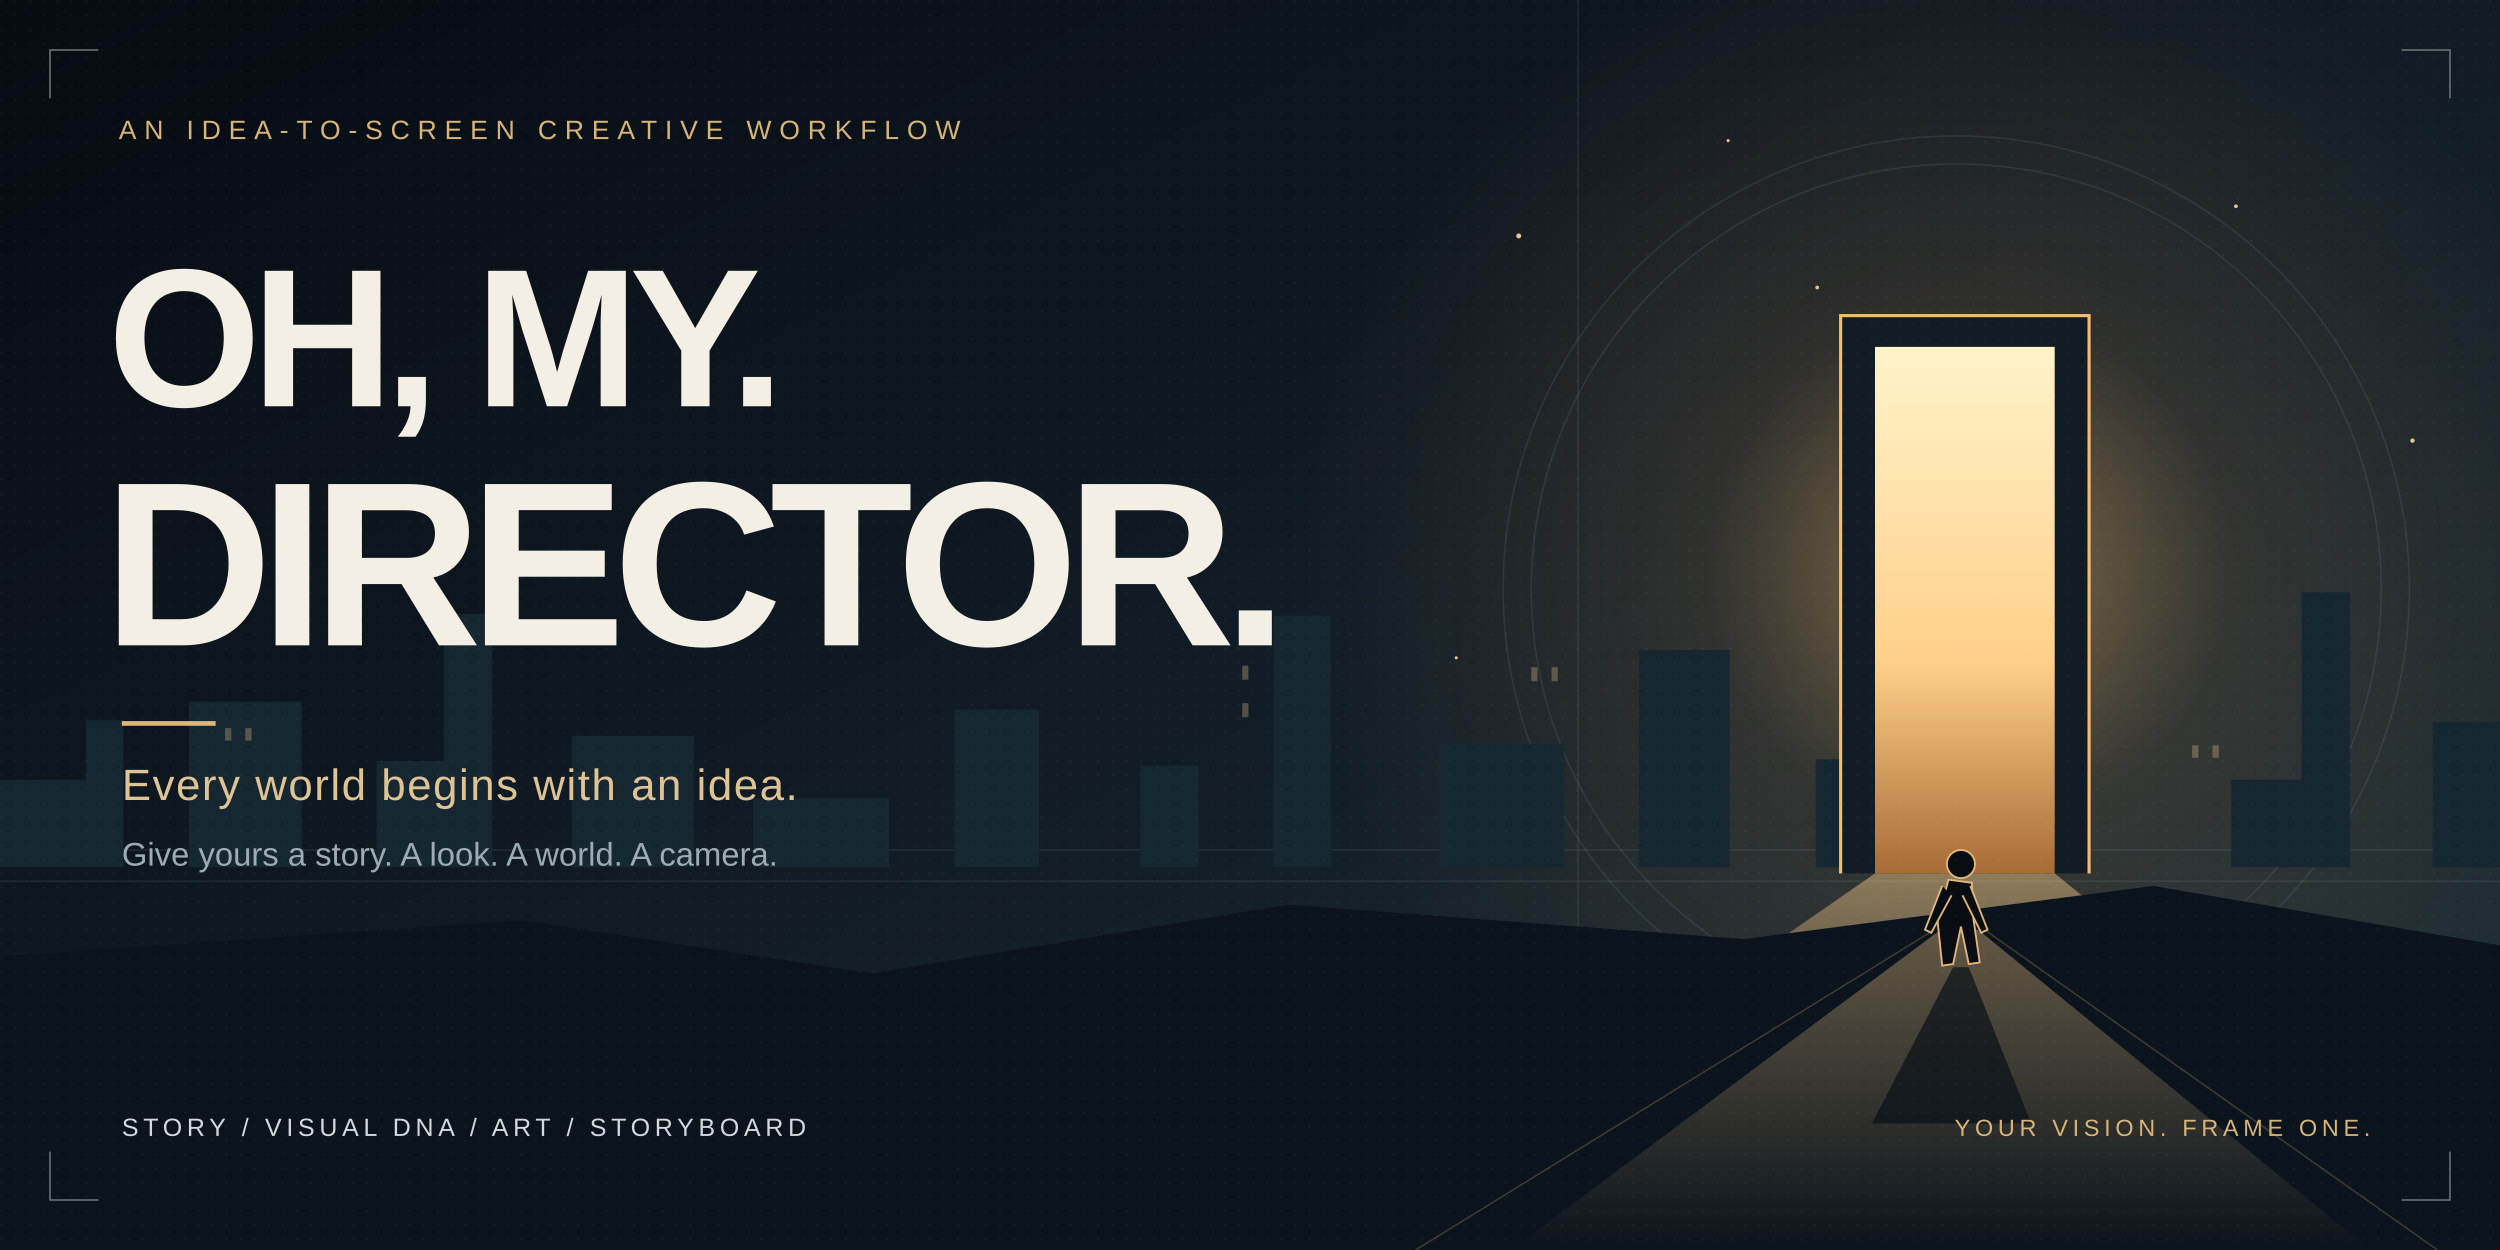
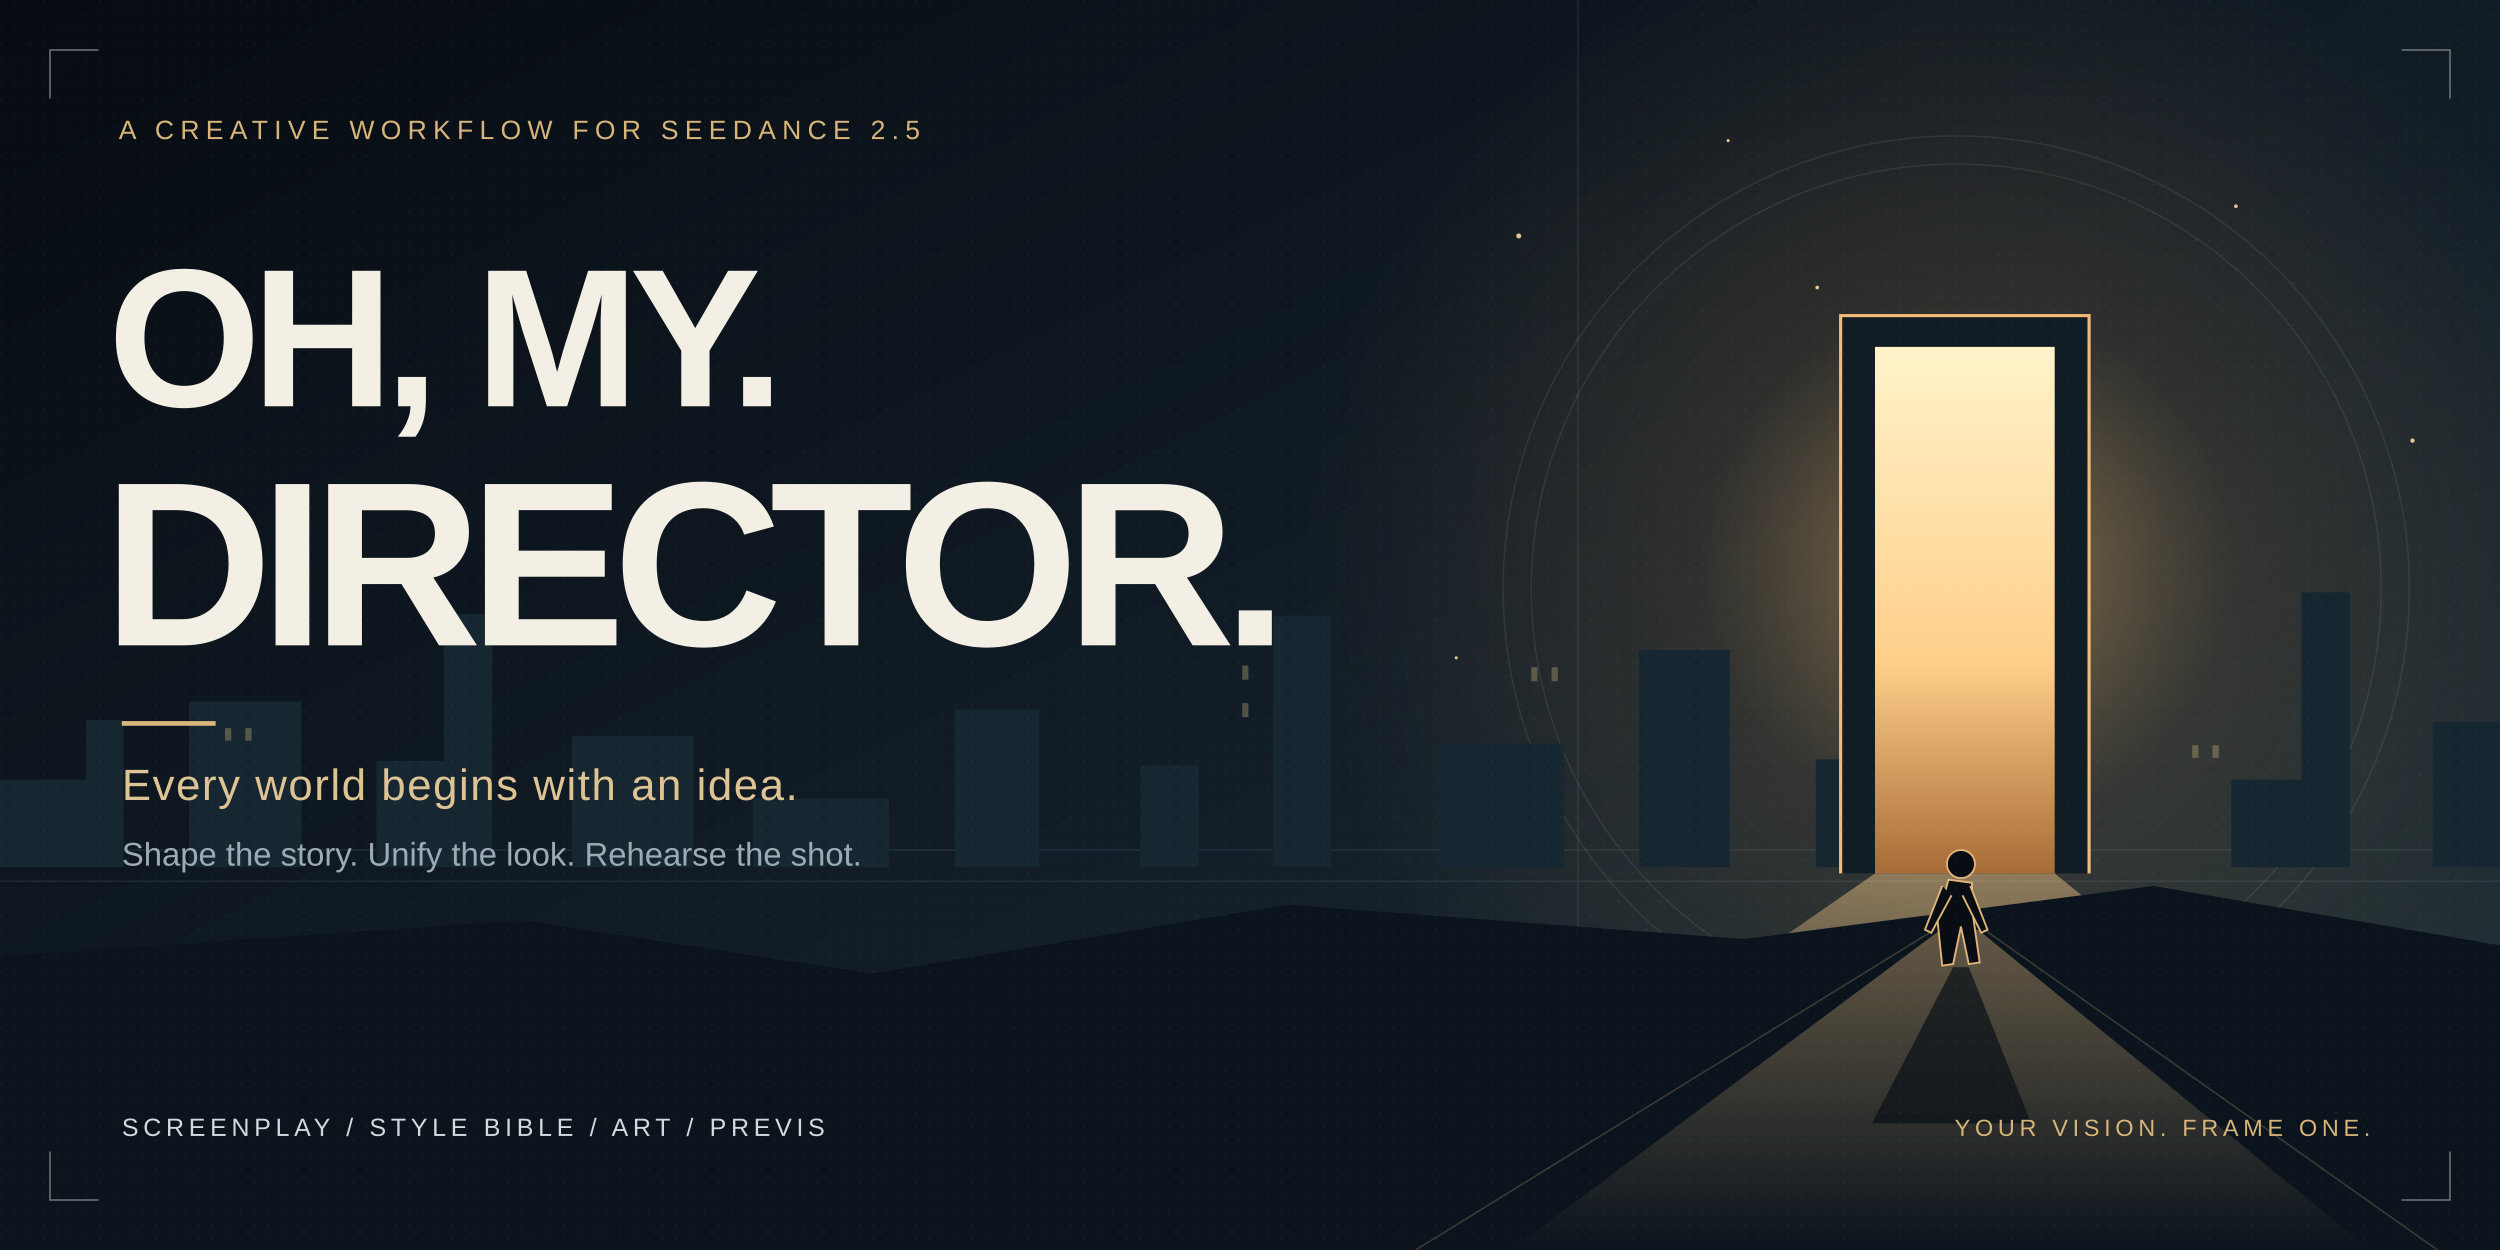
<svg xmlns="http://www.w3.org/2000/svg" width="1600" height="800" viewBox="0 0 1600 800" role="img" aria-labelledby="title desc">
  <defs>
    <linearGradient id="sky" x2="1" y2="1">
      <stop stop-color="#070b12" />
      <stop offset=".58" stop-color="#121e28" />
      <stop offset="1" stop-color="#233339" />
    </linearGradient>
    <radialGradient id="halo">
      <stop stop-color="#ffc878" stop-opacity=".52" />
      <stop offset=".4" stop-color="#d79b56" stop-opacity=".15" />
      <stop offset="1" stop-color="#d79b56" stop-opacity="0" />
    </radialGradient>
    <linearGradient id="door" x2="0" y2="1">
      <stop stop-color="#fff3ca" />
      <stop offset=".6" stop-color="#ffcf8a" />
      <stop offset="1" stop-color="#a76b35" />
    </linearGradient>
    <linearGradient id="beam" x2="0" y2="1">
      <stop stop-color="#ffcf8a" stop-opacity=".45" />
      <stop offset="1" stop-color="#ffcf8a" stop-opacity="0" />
    </linearGradient>
    <pattern id="grain" width="9" height="9" patternUnits="userSpaceOnUse">
      <circle cx="1" cy="1" r=".6" fill="#fff" opacity=".055" />
    </pattern>
  </defs>
  <path fill="url(#sky)" d="M0 0h1600v800H0z" />
  <ellipse cx="1260" cy="363" rx="430" ry="420" fill="url(#halo)" />
  <g fill="none" stroke="#acc2cf" stroke-opacity=".11">
    <circle cx="1252" cy="377" r="272" />
    <circle cx="1252" cy="377" r="290" />
    <path d="M0 544h1600M1010 0v800M0 564h1600" />
  </g>
  <g fill="#e7c692">
    <circle cx="972" cy="151" r="1.6" />
    <circle cx="1431" cy="132" r="1.2" />
    <circle cx="1106" cy="90" r="1" />
    <circle cx="1544" cy="282" r="1.4" />
    <circle cx="932" cy="421" r="1" />
    <circle cx="1163" cy="184" r="1.2" />
  </g>
  <g fill="#172731">
    <path d="M0 555v-56h55v-38h24v94h42v-106h72v106h48v-68h43v-94h31v162h51v-84h78v84h38v-44h87v44h42v-101h54v101h65v-65h37v65h48v-161h37v161h69v-79h80v79h48v-139h58v139h55v-69h46v69h220v-56h45v-120h31v176h53v-93h55v93h45v-58h72v58z" />
  </g>
  <g fill="#d9bc83" opacity=".33">
    <path d="M144 466h4v8h-4zm13 0h4v8h-4zm638-40h4v9h-4zm0 24h4v9h-4zm185-23h4v9h-4zm13 0h4v9h-4zm410 50h4v8h-4zm13 0h4v8h-4z" />
  </g>
  <path d="M1178 559V202h159v357" fill="#121c24" stroke="#f2bb76" stroke-width="2" />
  <path d="M1200 559V222h115v337z" fill="url(#door)" />
  <path d="m1200 559-240 166h560l-205-166z" fill="url(#beam)" />
  <path d="M0 612 334 589l224 34 266-44 292 22 262-34 222 38v195H0z" fill="#0b141d" />
  <path d="m967 800 275-205h24l251 205z" fill="url(#beam)" opacity=".8" />
  <path d="m906 800 332-205M1560 800l-290-205" fill="none" stroke="#d8ad71" stroke-opacity=".25" />
  <g fill="#070d13" stroke="#e2b579" stroke-width="1.2">
    <circle cx="1255" cy="553" r="9" />
    <path d="m1247 563-7 26 3 29 7-1 5-24 5 24 7-1-4-28-1-23z" />
    <path d="m1243 567-11 28 4 2 13-24m12-6 11 28-4 2-12-24" />
  </g>
  <path d="m1250 619-52 100h102l-40-100" fill="#091017" opacity=".7" />
  <path fill="url(#grain)" d="M0 0h1600v800H0z" />
  <g font-family="Arial, Helvetica, sans-serif">
-     <text x="76" y="89" fill="#d7b579" font-size="17" letter-spacing="5">AN IDEA-TO-SCREEN CREATIVE WORKFLOW</text>
+     <text x="76" y="89" fill="#d7b579" font-size="17" letter-spacing="4">A CREATIVE WORKFLOW FOR SEEDANCE 2.5</text>
    <text x="69" y="260" fill="#f3efe5" font-size="126" font-weight="800" letter-spacing="-6">OH, MY.</text>
    <text x="66" y="413" fill="#f3efe5" font-size="150" font-weight="800" letter-spacing="-8">DIRECTOR.</text>
    <path d="M78 463h60" stroke="#dcb77c" stroke-width="3" />
    <text x="78" y="512" fill="#dec394" font-size="28" letter-spacing="1">Every world begins with an idea.</text>
-     <text x="78" y="554" fill="#9dabb4" font-size="21">Give yours a story. A look. A world. A camera.</text>
-     <text x="78" y="727" fill="#d3d9dc" font-size="16" letter-spacing="3">STORY / VISUAL DNA / ART / STORYBOARD</text>
+     <text x="78" y="554" fill="#9dabb4" font-size="21">Shape the story. Unify the look. Rehearse the shot.</text>
+     <text x="78" y="727" fill="#d3d9dc" font-size="16" letter-spacing="3">SCREENPLAY / STYLE BIBLE / ART / PREVIS</text>
    <text x="1517" y="727" fill="#d7b579" font-size="15" text-anchor="end" letter-spacing="3">YOUR VISION. FRAME ONE.</text>
  </g>
  <path d="M32 63V32h31m1474 0h31v31M32 737v31h31m1474 0h31v-31" fill="none" stroke="#6c7476" />
</svg>
